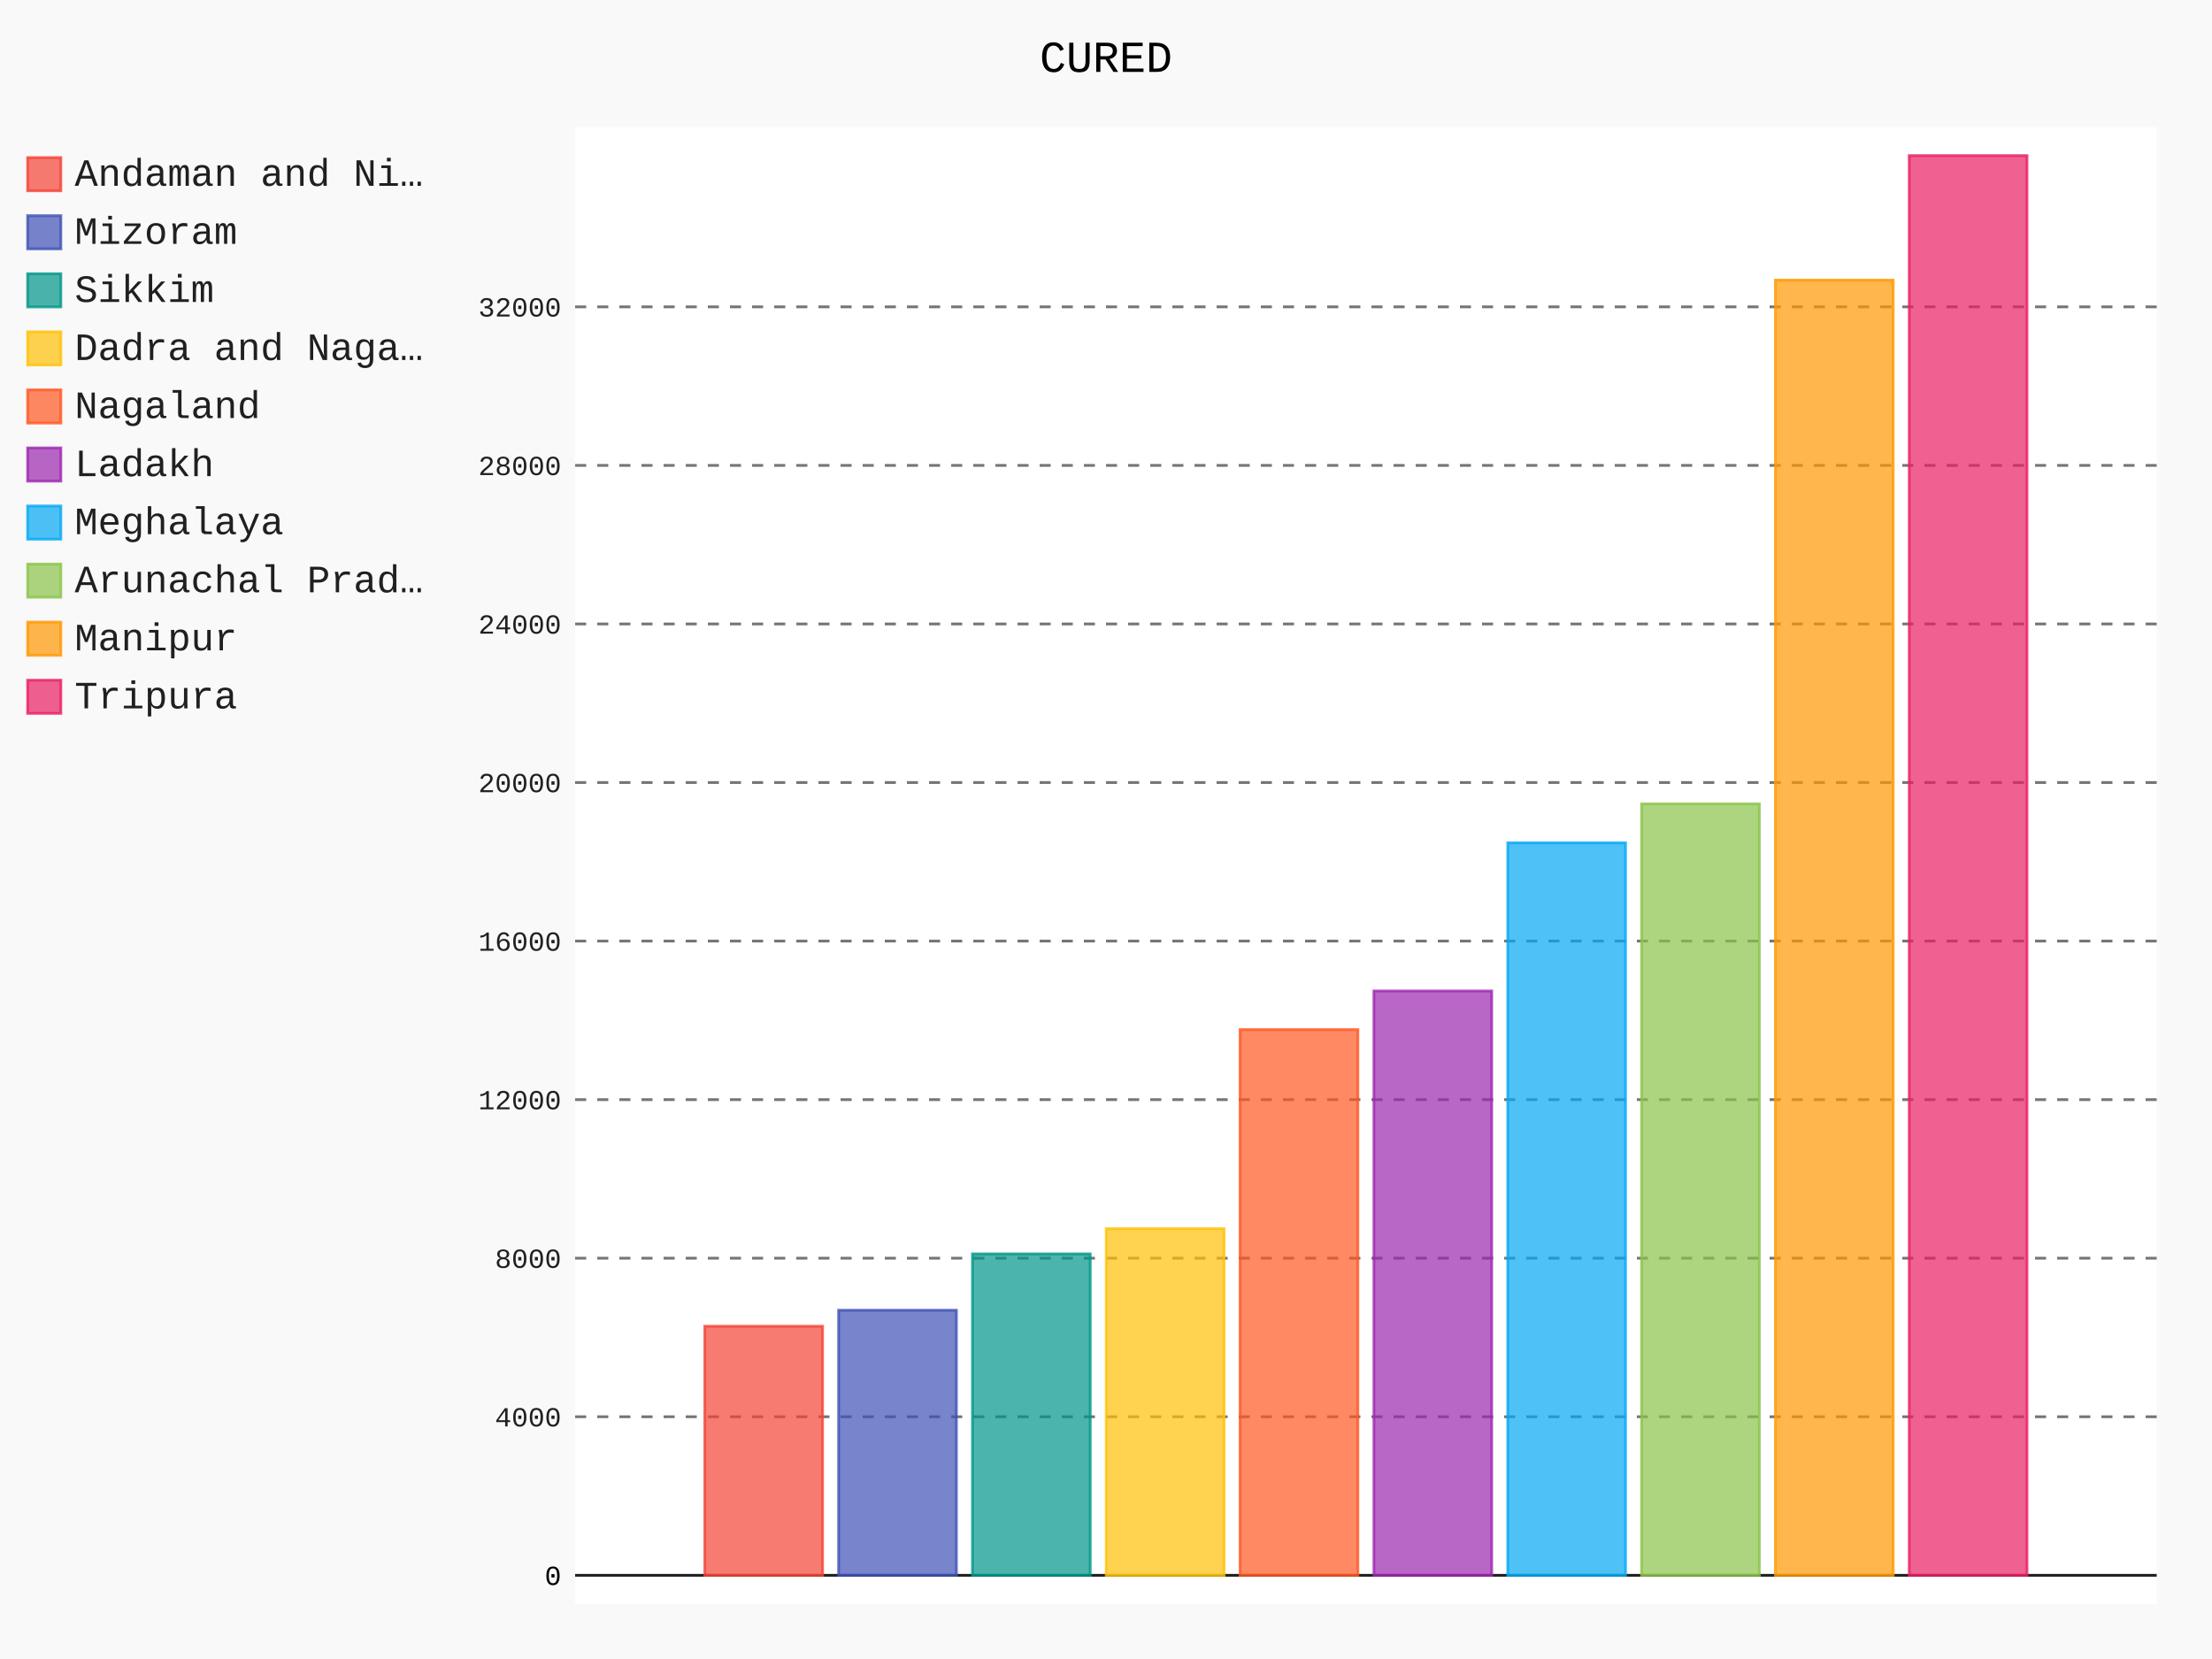
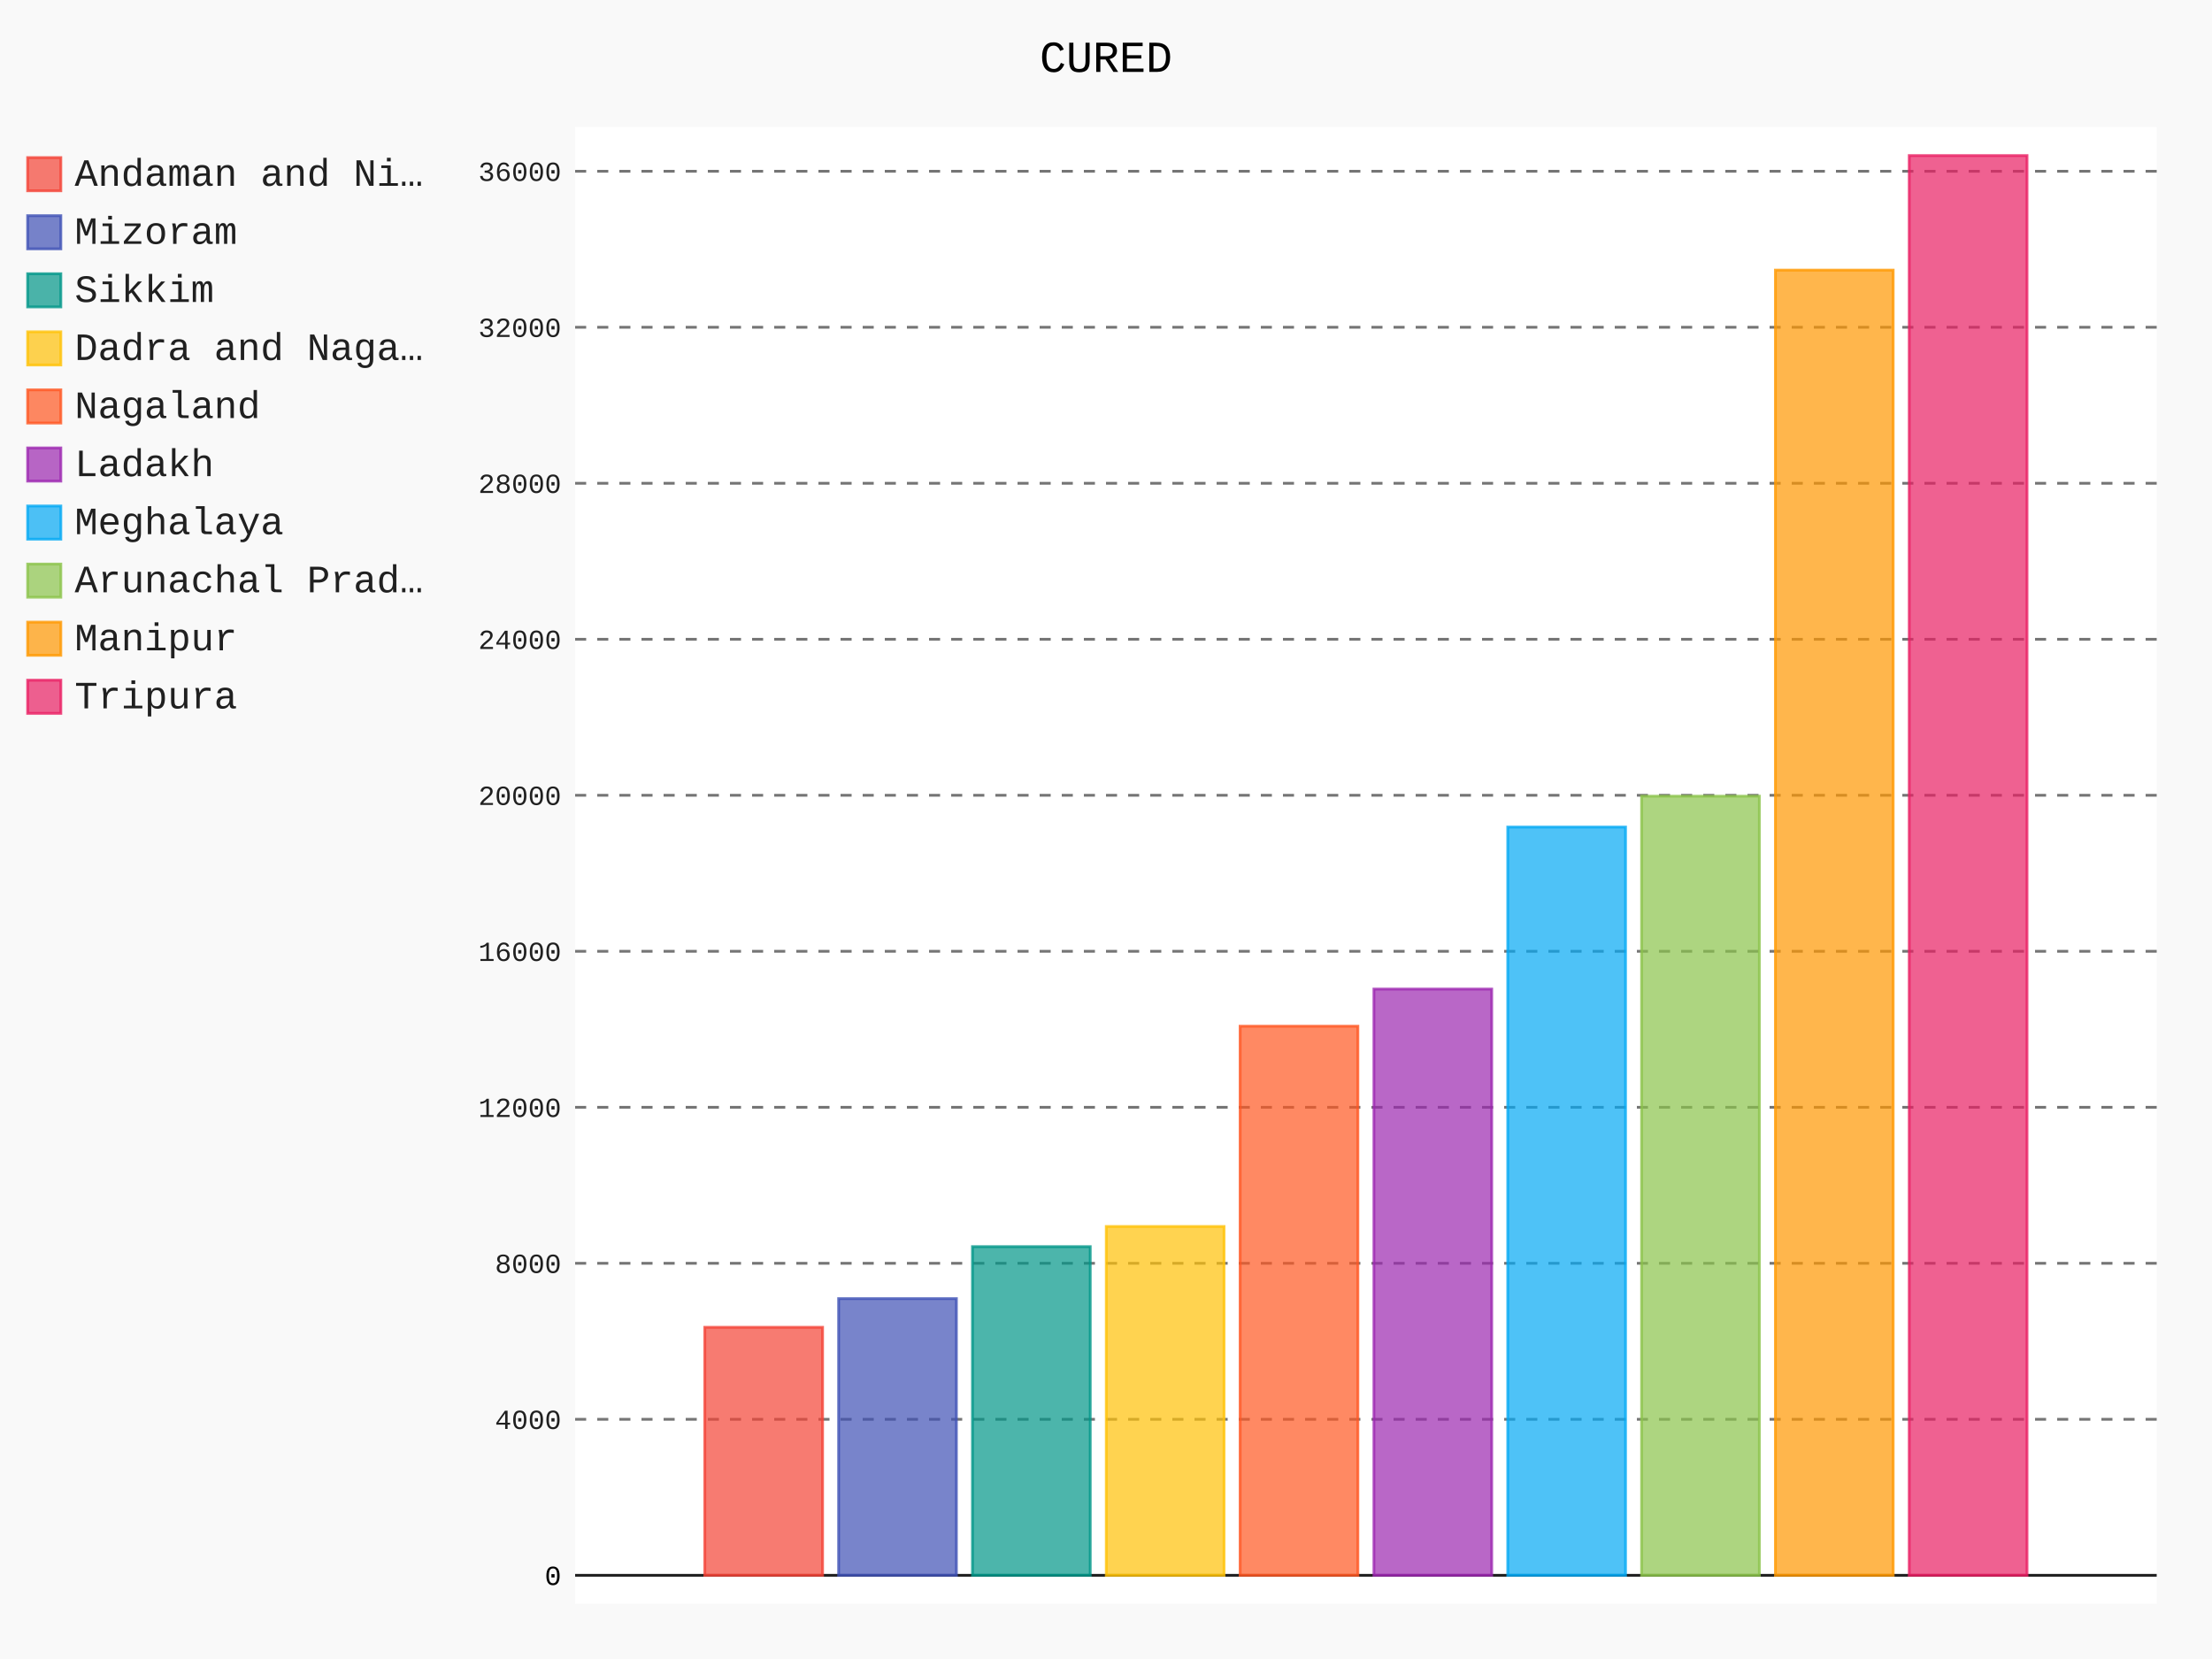
- <svg xmlns="http://www.w3.org/2000/svg" id="chart-f2ba13a1-095a-4c93-a5e2-485712917494" class="pygal-chart" viewBox="0 0 800 600">
+ <svg xmlns="http://www.w3.org/2000/svg" id="chart-d27e9e4a-c416-4007-baa9-213c2814654f" class="pygal-chart" viewBox="0 0 800 600">
  <defs>
-     <style type="text/css">#chart-f2ba13a1-095a-4c93-a5e2-485712917494{-webkit-user-select:none;-webkit-font-smoothing:antialiased;font-family:Consolas,"Liberation Mono",Menlo,Courier,monospace}#chart-f2ba13a1-095a-4c93-a5e2-485712917494 .title{font-family:Consolas,"Liberation Mono",Menlo,Courier,monospace;font-size:16px}#chart-f2ba13a1-095a-4c93-a5e2-485712917494 .legends .legend text{font-family:Consolas,"Liberation Mono",Menlo,Courier,monospace;font-size:14px}#chart-f2ba13a1-095a-4c93-a5e2-485712917494 .axis text{font-family:Consolas,"Liberation Mono",Menlo,Courier,monospace;font-size:10px}#chart-f2ba13a1-095a-4c93-a5e2-485712917494 .axis text.major{font-family:Consolas,"Liberation Mono",Menlo,Courier,monospace;font-size:10px}#chart-f2ba13a1-095a-4c93-a5e2-485712917494 .text-overlay text.value{font-family:Consolas,"Liberation Mono",Menlo,Courier,monospace;font-size:16px}#chart-f2ba13a1-095a-4c93-a5e2-485712917494 .text-overlay text.label{font-family:Consolas,"Liberation Mono",Menlo,Courier,monospace;font-size:10px}#chart-f2ba13a1-095a-4c93-a5e2-485712917494 .tooltip{font-family:Consolas,"Liberation Mono",Menlo,Courier,monospace;font-size:14px}#chart-f2ba13a1-095a-4c93-a5e2-485712917494 text.no_data{font-family:Consolas,"Liberation Mono",Menlo,Courier,monospace;font-size:64px}
- #chart-f2ba13a1-095a-4c93-a5e2-485712917494{background-color:rgba(249,249,249,1)}#chart-f2ba13a1-095a-4c93-a5e2-485712917494 path,#chart-f2ba13a1-095a-4c93-a5e2-485712917494 line,#chart-f2ba13a1-095a-4c93-a5e2-485712917494 rect,#chart-f2ba13a1-095a-4c93-a5e2-485712917494 circle{-webkit-transition:150ms;-moz-transition:150ms;transition:150ms}#chart-f2ba13a1-095a-4c93-a5e2-485712917494 .graph &gt; .background{fill:rgba(249,249,249,1)}#chart-f2ba13a1-095a-4c93-a5e2-485712917494 .plot &gt; .background{fill:rgba(255,255,255,1)}#chart-f2ba13a1-095a-4c93-a5e2-485712917494 .graph{fill:rgba(0,0,0,.87)}#chart-f2ba13a1-095a-4c93-a5e2-485712917494 text.no_data{fill:rgba(0,0,0,1)}#chart-f2ba13a1-095a-4c93-a5e2-485712917494 .title{fill:rgba(0,0,0,1)}#chart-f2ba13a1-095a-4c93-a5e2-485712917494 .legends .legend text{fill:rgba(0,0,0,.87)}#chart-f2ba13a1-095a-4c93-a5e2-485712917494 .legends .legend:hover text{fill:rgba(0,0,0,1)}#chart-f2ba13a1-095a-4c93-a5e2-485712917494 .axis .line{stroke:rgba(0,0,0,1)}#chart-f2ba13a1-095a-4c93-a5e2-485712917494 .axis .guide.line{stroke:rgba(0,0,0,.54)}#chart-f2ba13a1-095a-4c93-a5e2-485712917494 .axis .major.line{stroke:rgba(0,0,0,.87)}#chart-f2ba13a1-095a-4c93-a5e2-485712917494 .axis text.major{fill:rgba(0,0,0,1)}#chart-f2ba13a1-095a-4c93-a5e2-485712917494 .axis.y .guides:hover .guide.line,#chart-f2ba13a1-095a-4c93-a5e2-485712917494 .line-graph .axis.x .guides:hover .guide.line,#chart-f2ba13a1-095a-4c93-a5e2-485712917494 .stackedline-graph .axis.x .guides:hover .guide.line,#chart-f2ba13a1-095a-4c93-a5e2-485712917494 .xy-graph .axis.x .guides:hover .guide.line{stroke:rgba(0,0,0,1)}#chart-f2ba13a1-095a-4c93-a5e2-485712917494 .axis .guides:hover text{fill:rgba(0,0,0,1)}#chart-f2ba13a1-095a-4c93-a5e2-485712917494 .reactive{fill-opacity:.7;stroke-opacity:.8}#chart-f2ba13a1-095a-4c93-a5e2-485712917494 .ci{stroke:rgba(0,0,0,.87)}#chart-f2ba13a1-095a-4c93-a5e2-485712917494 .reactive.active,#chart-f2ba13a1-095a-4c93-a5e2-485712917494 .active .reactive{fill-opacity:.8;stroke-opacity:.9;stroke-width:4}#chart-f2ba13a1-095a-4c93-a5e2-485712917494 .ci .reactive.active{stroke-width:1.5}#chart-f2ba13a1-095a-4c93-a5e2-485712917494 .series text{fill:rgba(0,0,0,1)}#chart-f2ba13a1-095a-4c93-a5e2-485712917494 .tooltip rect{fill:rgba(255,255,255,1);stroke:rgba(0,0,0,1);-webkit-transition:opacity 150ms;-moz-transition:opacity 150ms;transition:opacity 150ms}#chart-f2ba13a1-095a-4c93-a5e2-485712917494 .tooltip .label{fill:rgba(0,0,0,.87)}#chart-f2ba13a1-095a-4c93-a5e2-485712917494 .tooltip .label{fill:rgba(0,0,0,.87)}#chart-f2ba13a1-095a-4c93-a5e2-485712917494 .tooltip .legend{font-size:.8em;fill:rgba(0,0,0,.54)}#chart-f2ba13a1-095a-4c93-a5e2-485712917494 .tooltip .x_label{font-size:.6em;fill:rgba(0,0,0,1)}#chart-f2ba13a1-095a-4c93-a5e2-485712917494 .tooltip .xlink{font-size:.5em;text-decoration:underline}#chart-f2ba13a1-095a-4c93-a5e2-485712917494 .tooltip .value{font-size:1.5em}#chart-f2ba13a1-095a-4c93-a5e2-485712917494 .bound{font-size:.5em}#chart-f2ba13a1-095a-4c93-a5e2-485712917494 .max-value{font-size:.75em;fill:rgba(0,0,0,.54)}#chart-f2ba13a1-095a-4c93-a5e2-485712917494 .map-element{fill:rgba(255,255,255,1);stroke:rgba(0,0,0,.54) !important}#chart-f2ba13a1-095a-4c93-a5e2-485712917494 .map-element .reactive{fill-opacity:inherit;stroke-opacity:inherit}#chart-f2ba13a1-095a-4c93-a5e2-485712917494 .color-0,#chart-f2ba13a1-095a-4c93-a5e2-485712917494 .color-0 a:visited{stroke:#F44336;fill:#F44336}#chart-f2ba13a1-095a-4c93-a5e2-485712917494 .color-1,#chart-f2ba13a1-095a-4c93-a5e2-485712917494 .color-1 a:visited{stroke:#3F51B5;fill:#3F51B5}#chart-f2ba13a1-095a-4c93-a5e2-485712917494 .color-2,#chart-f2ba13a1-095a-4c93-a5e2-485712917494 .color-2 a:visited{stroke:#009688;fill:#009688}#chart-f2ba13a1-095a-4c93-a5e2-485712917494 .color-3,#chart-f2ba13a1-095a-4c93-a5e2-485712917494 .color-3 a:visited{stroke:#FFC107;fill:#FFC107}#chart-f2ba13a1-095a-4c93-a5e2-485712917494 .color-4,#chart-f2ba13a1-095a-4c93-a5e2-485712917494 .color-4 a:visited{stroke:#FF5722;fill:#FF5722}#chart-f2ba13a1-095a-4c93-a5e2-485712917494 .color-5,#chart-f2ba13a1-095a-4c93-a5e2-485712917494 .color-5 a:visited{stroke:#9C27B0;fill:#9C27B0}#chart-f2ba13a1-095a-4c93-a5e2-485712917494 .color-6,#chart-f2ba13a1-095a-4c93-a5e2-485712917494 .color-6 a:visited{stroke:#03A9F4;fill:#03A9F4}#chart-f2ba13a1-095a-4c93-a5e2-485712917494 .color-7,#chart-f2ba13a1-095a-4c93-a5e2-485712917494 .color-7 a:visited{stroke:#8BC34A;fill:#8BC34A}#chart-f2ba13a1-095a-4c93-a5e2-485712917494 .color-8,#chart-f2ba13a1-095a-4c93-a5e2-485712917494 .color-8 a:visited{stroke:#FF9800;fill:#FF9800}#chart-f2ba13a1-095a-4c93-a5e2-485712917494 .color-9,#chart-f2ba13a1-095a-4c93-a5e2-485712917494 .color-9 a:visited{stroke:#E91E63;fill:#E91E63}#chart-f2ba13a1-095a-4c93-a5e2-485712917494 .text-overlay .color-0 text{fill:black}#chart-f2ba13a1-095a-4c93-a5e2-485712917494 .text-overlay .color-1 text{fill:black}#chart-f2ba13a1-095a-4c93-a5e2-485712917494 .text-overlay .color-2 text{fill:black}#chart-f2ba13a1-095a-4c93-a5e2-485712917494 .text-overlay .color-3 text{fill:black}#chart-f2ba13a1-095a-4c93-a5e2-485712917494 .text-overlay .color-4 text{fill:black}#chart-f2ba13a1-095a-4c93-a5e2-485712917494 .text-overlay .color-5 text{fill:black}#chart-f2ba13a1-095a-4c93-a5e2-485712917494 .text-overlay .color-6 text{fill:black}#chart-f2ba13a1-095a-4c93-a5e2-485712917494 .text-overlay .color-7 text{fill:black}#chart-f2ba13a1-095a-4c93-a5e2-485712917494 .text-overlay .color-8 text{fill:black}#chart-f2ba13a1-095a-4c93-a5e2-485712917494 .text-overlay .color-9 text{fill:black}
- #chart-f2ba13a1-095a-4c93-a5e2-485712917494 text.no_data{text-anchor:middle}#chart-f2ba13a1-095a-4c93-a5e2-485712917494 .guide.line{fill:none}#chart-f2ba13a1-095a-4c93-a5e2-485712917494 .centered{text-anchor:middle}#chart-f2ba13a1-095a-4c93-a5e2-485712917494 .title{text-anchor:middle}#chart-f2ba13a1-095a-4c93-a5e2-485712917494 .legends .legend text{fill-opacity:1}#chart-f2ba13a1-095a-4c93-a5e2-485712917494 .axis.x text{text-anchor:middle}#chart-f2ba13a1-095a-4c93-a5e2-485712917494 .axis.x:not(.web) text[transform]{text-anchor:start}#chart-f2ba13a1-095a-4c93-a5e2-485712917494 .axis.x:not(.web) text[transform].backwards{text-anchor:end}#chart-f2ba13a1-095a-4c93-a5e2-485712917494 .axis.y text{text-anchor:end}#chart-f2ba13a1-095a-4c93-a5e2-485712917494 .axis.y text[transform].backwards{text-anchor:start}#chart-f2ba13a1-095a-4c93-a5e2-485712917494 .axis.y2 text{text-anchor:start}#chart-f2ba13a1-095a-4c93-a5e2-485712917494 .axis.y2 text[transform].backwards{text-anchor:end}#chart-f2ba13a1-095a-4c93-a5e2-485712917494 .axis .guide.line{stroke-dasharray:4,4}#chart-f2ba13a1-095a-4c93-a5e2-485712917494 .axis .major.guide.line{stroke-dasharray:6,6}#chart-f2ba13a1-095a-4c93-a5e2-485712917494 .horizontal .axis.y .guide.line,#chart-f2ba13a1-095a-4c93-a5e2-485712917494 .horizontal .axis.y2 .guide.line,#chart-f2ba13a1-095a-4c93-a5e2-485712917494 .vertical .axis.x .guide.line{opacity:0}#chart-f2ba13a1-095a-4c93-a5e2-485712917494 .horizontal .axis.always_show .guide.line,#chart-f2ba13a1-095a-4c93-a5e2-485712917494 .vertical .axis.always_show .guide.line{opacity:1 !important}#chart-f2ba13a1-095a-4c93-a5e2-485712917494 .axis.y .guides:hover .guide.line,#chart-f2ba13a1-095a-4c93-a5e2-485712917494 .axis.y2 .guides:hover .guide.line,#chart-f2ba13a1-095a-4c93-a5e2-485712917494 .axis.x .guides:hover .guide.line{opacity:1}#chart-f2ba13a1-095a-4c93-a5e2-485712917494 .axis .guides:hover text{opacity:1}#chart-f2ba13a1-095a-4c93-a5e2-485712917494 .nofill{fill:none}#chart-f2ba13a1-095a-4c93-a5e2-485712917494 .subtle-fill{fill-opacity:.2}#chart-f2ba13a1-095a-4c93-a5e2-485712917494 .dot{stroke-width:1px;fill-opacity:1}#chart-f2ba13a1-095a-4c93-a5e2-485712917494 .dot.active{stroke-width:5px}#chart-f2ba13a1-095a-4c93-a5e2-485712917494 .dot.negative{fill:transparent}#chart-f2ba13a1-095a-4c93-a5e2-485712917494 text,#chart-f2ba13a1-095a-4c93-a5e2-485712917494 tspan{stroke:none !important}#chart-f2ba13a1-095a-4c93-a5e2-485712917494 .series text.active{opacity:1}#chart-f2ba13a1-095a-4c93-a5e2-485712917494 .tooltip rect{fill-opacity:.95;stroke-width:.5}#chart-f2ba13a1-095a-4c93-a5e2-485712917494 .tooltip text{fill-opacity:1}#chart-f2ba13a1-095a-4c93-a5e2-485712917494 .showable{visibility:hidden}#chart-f2ba13a1-095a-4c93-a5e2-485712917494 .showable.shown{visibility:visible}#chart-f2ba13a1-095a-4c93-a5e2-485712917494 .gauge-background{fill:rgba(229,229,229,1);stroke:none}#chart-f2ba13a1-095a-4c93-a5e2-485712917494 .bg-lines{stroke:rgba(249,249,249,1);stroke-width:2px}</style>
+     <style type="text/css">#chart-d27e9e4a-c416-4007-baa9-213c2814654f{-webkit-user-select:none;-webkit-font-smoothing:antialiased;font-family:Consolas,"Liberation Mono",Menlo,Courier,monospace}#chart-d27e9e4a-c416-4007-baa9-213c2814654f .title{font-family:Consolas,"Liberation Mono",Menlo,Courier,monospace;font-size:16px}#chart-d27e9e4a-c416-4007-baa9-213c2814654f .legends .legend text{font-family:Consolas,"Liberation Mono",Menlo,Courier,monospace;font-size:14px}#chart-d27e9e4a-c416-4007-baa9-213c2814654f .axis text{font-family:Consolas,"Liberation Mono",Menlo,Courier,monospace;font-size:10px}#chart-d27e9e4a-c416-4007-baa9-213c2814654f .axis text.major{font-family:Consolas,"Liberation Mono",Menlo,Courier,monospace;font-size:10px}#chart-d27e9e4a-c416-4007-baa9-213c2814654f .text-overlay text.value{font-family:Consolas,"Liberation Mono",Menlo,Courier,monospace;font-size:16px}#chart-d27e9e4a-c416-4007-baa9-213c2814654f .text-overlay text.label{font-family:Consolas,"Liberation Mono",Menlo,Courier,monospace;font-size:10px}#chart-d27e9e4a-c416-4007-baa9-213c2814654f .tooltip{font-family:Consolas,"Liberation Mono",Menlo,Courier,monospace;font-size:14px}#chart-d27e9e4a-c416-4007-baa9-213c2814654f text.no_data{font-family:Consolas,"Liberation Mono",Menlo,Courier,monospace;font-size:64px}
+ #chart-d27e9e4a-c416-4007-baa9-213c2814654f{background-color:rgba(249,249,249,1)}#chart-d27e9e4a-c416-4007-baa9-213c2814654f path,#chart-d27e9e4a-c416-4007-baa9-213c2814654f line,#chart-d27e9e4a-c416-4007-baa9-213c2814654f rect,#chart-d27e9e4a-c416-4007-baa9-213c2814654f circle{-webkit-transition:150ms;-moz-transition:150ms;transition:150ms}#chart-d27e9e4a-c416-4007-baa9-213c2814654f .graph &gt; .background{fill:rgba(249,249,249,1)}#chart-d27e9e4a-c416-4007-baa9-213c2814654f .plot &gt; .background{fill:rgba(255,255,255,1)}#chart-d27e9e4a-c416-4007-baa9-213c2814654f .graph{fill:rgba(0,0,0,.87)}#chart-d27e9e4a-c416-4007-baa9-213c2814654f text.no_data{fill:rgba(0,0,0,1)}#chart-d27e9e4a-c416-4007-baa9-213c2814654f .title{fill:rgba(0,0,0,1)}#chart-d27e9e4a-c416-4007-baa9-213c2814654f .legends .legend text{fill:rgba(0,0,0,.87)}#chart-d27e9e4a-c416-4007-baa9-213c2814654f .legends .legend:hover text{fill:rgba(0,0,0,1)}#chart-d27e9e4a-c416-4007-baa9-213c2814654f .axis .line{stroke:rgba(0,0,0,1)}#chart-d27e9e4a-c416-4007-baa9-213c2814654f .axis .guide.line{stroke:rgba(0,0,0,.54)}#chart-d27e9e4a-c416-4007-baa9-213c2814654f .axis .major.line{stroke:rgba(0,0,0,.87)}#chart-d27e9e4a-c416-4007-baa9-213c2814654f .axis text.major{fill:rgba(0,0,0,1)}#chart-d27e9e4a-c416-4007-baa9-213c2814654f .axis.y .guides:hover .guide.line,#chart-d27e9e4a-c416-4007-baa9-213c2814654f .line-graph .axis.x .guides:hover .guide.line,#chart-d27e9e4a-c416-4007-baa9-213c2814654f .stackedline-graph .axis.x .guides:hover .guide.line,#chart-d27e9e4a-c416-4007-baa9-213c2814654f .xy-graph .axis.x .guides:hover .guide.line{stroke:rgba(0,0,0,1)}#chart-d27e9e4a-c416-4007-baa9-213c2814654f .axis .guides:hover text{fill:rgba(0,0,0,1)}#chart-d27e9e4a-c416-4007-baa9-213c2814654f .reactive{fill-opacity:.7;stroke-opacity:.8}#chart-d27e9e4a-c416-4007-baa9-213c2814654f .ci{stroke:rgba(0,0,0,.87)}#chart-d27e9e4a-c416-4007-baa9-213c2814654f .reactive.active,#chart-d27e9e4a-c416-4007-baa9-213c2814654f .active .reactive{fill-opacity:.8;stroke-opacity:.9;stroke-width:4}#chart-d27e9e4a-c416-4007-baa9-213c2814654f .ci .reactive.active{stroke-width:1.5}#chart-d27e9e4a-c416-4007-baa9-213c2814654f .series text{fill:rgba(0,0,0,1)}#chart-d27e9e4a-c416-4007-baa9-213c2814654f .tooltip rect{fill:rgba(255,255,255,1);stroke:rgba(0,0,0,1);-webkit-transition:opacity 150ms;-moz-transition:opacity 150ms;transition:opacity 150ms}#chart-d27e9e4a-c416-4007-baa9-213c2814654f .tooltip .label{fill:rgba(0,0,0,.87)}#chart-d27e9e4a-c416-4007-baa9-213c2814654f .tooltip .label{fill:rgba(0,0,0,.87)}#chart-d27e9e4a-c416-4007-baa9-213c2814654f .tooltip .legend{font-size:.8em;fill:rgba(0,0,0,.54)}#chart-d27e9e4a-c416-4007-baa9-213c2814654f .tooltip .x_label{font-size:.6em;fill:rgba(0,0,0,1)}#chart-d27e9e4a-c416-4007-baa9-213c2814654f .tooltip .xlink{font-size:.5em;text-decoration:underline}#chart-d27e9e4a-c416-4007-baa9-213c2814654f .tooltip .value{font-size:1.5em}#chart-d27e9e4a-c416-4007-baa9-213c2814654f .bound{font-size:.5em}#chart-d27e9e4a-c416-4007-baa9-213c2814654f .max-value{font-size:.75em;fill:rgba(0,0,0,.54)}#chart-d27e9e4a-c416-4007-baa9-213c2814654f .map-element{fill:rgba(255,255,255,1);stroke:rgba(0,0,0,.54) !important}#chart-d27e9e4a-c416-4007-baa9-213c2814654f .map-element .reactive{fill-opacity:inherit;stroke-opacity:inherit}#chart-d27e9e4a-c416-4007-baa9-213c2814654f .color-0,#chart-d27e9e4a-c416-4007-baa9-213c2814654f .color-0 a:visited{stroke:#F44336;fill:#F44336}#chart-d27e9e4a-c416-4007-baa9-213c2814654f .color-1,#chart-d27e9e4a-c416-4007-baa9-213c2814654f .color-1 a:visited{stroke:#3F51B5;fill:#3F51B5}#chart-d27e9e4a-c416-4007-baa9-213c2814654f .color-2,#chart-d27e9e4a-c416-4007-baa9-213c2814654f .color-2 a:visited{stroke:#009688;fill:#009688}#chart-d27e9e4a-c416-4007-baa9-213c2814654f .color-3,#chart-d27e9e4a-c416-4007-baa9-213c2814654f .color-3 a:visited{stroke:#FFC107;fill:#FFC107}#chart-d27e9e4a-c416-4007-baa9-213c2814654f .color-4,#chart-d27e9e4a-c416-4007-baa9-213c2814654f .color-4 a:visited{stroke:#FF5722;fill:#FF5722}#chart-d27e9e4a-c416-4007-baa9-213c2814654f .color-5,#chart-d27e9e4a-c416-4007-baa9-213c2814654f .color-5 a:visited{stroke:#9C27B0;fill:#9C27B0}#chart-d27e9e4a-c416-4007-baa9-213c2814654f .color-6,#chart-d27e9e4a-c416-4007-baa9-213c2814654f .color-6 a:visited{stroke:#03A9F4;fill:#03A9F4}#chart-d27e9e4a-c416-4007-baa9-213c2814654f .color-7,#chart-d27e9e4a-c416-4007-baa9-213c2814654f .color-7 a:visited{stroke:#8BC34A;fill:#8BC34A}#chart-d27e9e4a-c416-4007-baa9-213c2814654f .color-8,#chart-d27e9e4a-c416-4007-baa9-213c2814654f .color-8 a:visited{stroke:#FF9800;fill:#FF9800}#chart-d27e9e4a-c416-4007-baa9-213c2814654f .color-9,#chart-d27e9e4a-c416-4007-baa9-213c2814654f .color-9 a:visited{stroke:#E91E63;fill:#E91E63}#chart-d27e9e4a-c416-4007-baa9-213c2814654f .text-overlay .color-0 text{fill:black}#chart-d27e9e4a-c416-4007-baa9-213c2814654f .text-overlay .color-1 text{fill:black}#chart-d27e9e4a-c416-4007-baa9-213c2814654f .text-overlay .color-2 text{fill:black}#chart-d27e9e4a-c416-4007-baa9-213c2814654f .text-overlay .color-3 text{fill:black}#chart-d27e9e4a-c416-4007-baa9-213c2814654f .text-overlay .color-4 text{fill:black}#chart-d27e9e4a-c416-4007-baa9-213c2814654f .text-overlay .color-5 text{fill:black}#chart-d27e9e4a-c416-4007-baa9-213c2814654f .text-overlay .color-6 text{fill:black}#chart-d27e9e4a-c416-4007-baa9-213c2814654f .text-overlay .color-7 text{fill:black}#chart-d27e9e4a-c416-4007-baa9-213c2814654f .text-overlay .color-8 text{fill:black}#chart-d27e9e4a-c416-4007-baa9-213c2814654f .text-overlay .color-9 text{fill:black}
+ #chart-d27e9e4a-c416-4007-baa9-213c2814654f text.no_data{text-anchor:middle}#chart-d27e9e4a-c416-4007-baa9-213c2814654f .guide.line{fill:none}#chart-d27e9e4a-c416-4007-baa9-213c2814654f .centered{text-anchor:middle}#chart-d27e9e4a-c416-4007-baa9-213c2814654f .title{text-anchor:middle}#chart-d27e9e4a-c416-4007-baa9-213c2814654f .legends .legend text{fill-opacity:1}#chart-d27e9e4a-c416-4007-baa9-213c2814654f .axis.x text{text-anchor:middle}#chart-d27e9e4a-c416-4007-baa9-213c2814654f .axis.x:not(.web) text[transform]{text-anchor:start}#chart-d27e9e4a-c416-4007-baa9-213c2814654f .axis.x:not(.web) text[transform].backwards{text-anchor:end}#chart-d27e9e4a-c416-4007-baa9-213c2814654f .axis.y text{text-anchor:end}#chart-d27e9e4a-c416-4007-baa9-213c2814654f .axis.y text[transform].backwards{text-anchor:start}#chart-d27e9e4a-c416-4007-baa9-213c2814654f .axis.y2 text{text-anchor:start}#chart-d27e9e4a-c416-4007-baa9-213c2814654f .axis.y2 text[transform].backwards{text-anchor:end}#chart-d27e9e4a-c416-4007-baa9-213c2814654f .axis .guide.line{stroke-dasharray:4,4}#chart-d27e9e4a-c416-4007-baa9-213c2814654f .axis .major.guide.line{stroke-dasharray:6,6}#chart-d27e9e4a-c416-4007-baa9-213c2814654f .horizontal .axis.y .guide.line,#chart-d27e9e4a-c416-4007-baa9-213c2814654f .horizontal .axis.y2 .guide.line,#chart-d27e9e4a-c416-4007-baa9-213c2814654f .vertical .axis.x .guide.line{opacity:0}#chart-d27e9e4a-c416-4007-baa9-213c2814654f .horizontal .axis.always_show .guide.line,#chart-d27e9e4a-c416-4007-baa9-213c2814654f .vertical .axis.always_show .guide.line{opacity:1 !important}#chart-d27e9e4a-c416-4007-baa9-213c2814654f .axis.y .guides:hover .guide.line,#chart-d27e9e4a-c416-4007-baa9-213c2814654f .axis.y2 .guides:hover .guide.line,#chart-d27e9e4a-c416-4007-baa9-213c2814654f .axis.x .guides:hover .guide.line{opacity:1}#chart-d27e9e4a-c416-4007-baa9-213c2814654f .axis .guides:hover text{opacity:1}#chart-d27e9e4a-c416-4007-baa9-213c2814654f .nofill{fill:none}#chart-d27e9e4a-c416-4007-baa9-213c2814654f .subtle-fill{fill-opacity:.2}#chart-d27e9e4a-c416-4007-baa9-213c2814654f .dot{stroke-width:1px;fill-opacity:1}#chart-d27e9e4a-c416-4007-baa9-213c2814654f .dot.active{stroke-width:5px}#chart-d27e9e4a-c416-4007-baa9-213c2814654f .dot.negative{fill:transparent}#chart-d27e9e4a-c416-4007-baa9-213c2814654f text,#chart-d27e9e4a-c416-4007-baa9-213c2814654f tspan{stroke:none !important}#chart-d27e9e4a-c416-4007-baa9-213c2814654f .series text.active{opacity:1}#chart-d27e9e4a-c416-4007-baa9-213c2814654f .tooltip rect{fill-opacity:.95;stroke-width:.5}#chart-d27e9e4a-c416-4007-baa9-213c2814654f .tooltip text{fill-opacity:1}#chart-d27e9e4a-c416-4007-baa9-213c2814654f .showable{visibility:hidden}#chart-d27e9e4a-c416-4007-baa9-213c2814654f .showable.shown{visibility:visible}#chart-d27e9e4a-c416-4007-baa9-213c2814654f .gauge-background{fill:rgba(229,229,229,1);stroke:none}#chart-d27e9e4a-c416-4007-baa9-213c2814654f .bg-lines{stroke:rgba(249,249,249,1);stroke-width:2px}</style>
  </defs>
  <g class="graph bar-graph vertical">
    <rect x="0" y="0" width="800" height="600" class="background" />
    <g transform="translate(208, 46)" class="plot">
      <rect x="0" y="0" width="572.0" height="534" class="background" />
      <g class="axis y always_show">
        <g class="guides">
          <path d="M0 523.731 h572" class="axis major line" />
          <text x="-5" y="527.231" class="major">0</text>
        </g>
        <g class="guides">
-           <path d="M0 466.386 h572" class="guide line" />
-           <text x="-5" y="469.886" class="">4000</text>
-         </g>
-         <g class="guides">
-           <path d="M0 409.042 h572" class="guide line" />
-           <text x="-5" y="412.542" class="">8000</text>
-         </g>
-         <g class="guides">
-           <path d="M0 351.698 h572" class="guide line" />
-           <text x="-5" y="355.198" class="">12000</text>
-         </g>
-         <g class="guides">
-           <path d="M0 294.353 h572" class="guide line" />
-           <text x="-5" y="297.853" class="">16000</text>
-         </g>
-         <g class="guides">
-           <path d="M0 237.009 h572" class="guide line" />
-           <text x="-5" y="240.509" class="">20000</text>
-         </g>
-         <g class="guides">
-           <path d="M0 179.665 h572" class="guide line" />
-           <text x="-5" y="183.165" class="">24000</text>
-         </g>
-         <g class="guides">
-           <path d="M0 122.32 h572" class="guide line" />
-           <text x="-5" y="125.82" class="">28000</text>
-         </g>
-         <g class="guides">
-           <path d="M0 64.976 h572" class="guide line" />
-           <text x="-5" y="68.476" class="">32000</text>
+           <path d="M0 467.31 h572" class="guide line" />
+           <text x="-5" y="470.81" class="">4000</text>
+         </g>
+         <g class="guides">
+           <path d="M0 410.888 h572" class="guide line" />
+           <text x="-5" y="414.388" class="">8000</text>
+         </g>
+         <g class="guides">
+           <path d="M0 354.467 h572" class="guide line" />
+           <text x="-5" y="357.967" class="">12000</text>
+         </g>
+         <g class="guides">
+           <path d="M0 298.046 h572" class="guide line" />
+           <text x="-5" y="301.546" class="">16000</text>
+         </g>
+         <g class="guides">
+           <path d="M0 241.625 h572" class="guide line" />
+           <text x="-5" y="245.125" class="">20000</text>
+         </g>
+         <g class="guides">
+           <path d="M0 185.203 h572" class="guide line" />
+           <text x="-5" y="188.703" class="">24000</text>
+         </g>
+         <g class="guides">
+           <path d="M0 128.782 h572" class="guide line" />
+           <text x="-5" y="132.282" class="">28000</text>
+         </g>
+         <g class="guides">
+           <path d="M0 72.361 h572" class="guide line" />
+           <text x="-5" y="75.861" class="">32000</text>
+         </g>
+         <g class="guides">
+           <path d="M0 15.94 h572" class="guide line" />
+           <text x="-5" y="19.44" class="">36000</text>
        </g>
      </g>
      <g class="series serie-0 color-0">
        <g class="bars">
          <g class="bar">
-             <rect x="46.904" y="433.657" rx="0" ry="0" width="42.592" height="90.074" class="rect reactive tooltip-trigger" />
+             <rect x="46.904" y="434.035" rx="0" ry="0" width="42.592" height="89.696" class="rect reactive tooltip-trigger" />
          </g>
        </g>
      </g>
      <g class="series serie-1 color-1">
        <g class="bars">
          <g class="bar">
-             <rect x="95.304" y="427.865" rx="0" ry="0" width="42.592" height="95.865" class="rect reactive tooltip-trigger" />
+             <rect x="95.304" y="423.668" rx="0" ry="0" width="42.592" height="100.063" class="rect reactive tooltip-trigger" />
          </g>
        </g>
      </g>
      <g class="series serie-2 color-2">
        <g class="bars">
          <g class="bar">
-             <rect x="143.704" y="407.479" rx="0" ry="0" width="42.592" height="116.251" class="rect reactive tooltip-trigger" />
+             <rect x="143.704" y="404.865" rx="0" ry="0" width="42.592" height="118.865" class="rect reactive tooltip-trigger" />
          </g>
        </g>
      </g>
      <g class="series serie-3 color-3">
        <g class="bars">
          <g class="bar">
-             <rect x="192.104" y="398.362" rx="0" ry="0" width="42.592" height="125.369" class="rect reactive tooltip-trigger" />
+             <rect x="192.104" y="397.573" rx="0" ry="0" width="42.592" height="126.158" class="rect reactive tooltip-trigger" />
          </g>
        </g>
      </g>
      <g class="series serie-4 color-4">
        <g class="bars">
          <g class="bar">
-             <rect x="240.504" y="326.366" rx="0" ry="0" width="42.592" height="197.365" class="rect reactive tooltip-trigger" />
+             <rect x="240.504" y="325.142" rx="0" ry="0" width="42.592" height="198.589" class="rect reactive tooltip-trigger" />
          </g>
        </g>
      </g>
      <g class="series serie-5 color-5">
        <g class="bars">
          <g class="bar">
-             <rect x="288.904" y="312.402" rx="0" ry="0" width="42.592" height="211.328" class="rect reactive tooltip-trigger" />
+             <rect x="288.904" y="311.714" rx="0" ry="0" width="42.592" height="212.017" class="rect reactive tooltip-trigger" />
          </g>
        </g>
      </g>
      <g class="series serie-6 color-6">
        <g class="bars">
          <g class="bar">
-             <rect x="337.304" y="258.828" rx="0" ry="0" width="42.592" height="264.902" class="rect reactive tooltip-trigger" />
+             <rect x="337.304" y="253.12" rx="0" ry="0" width="42.592" height="270.61" class="rect reactive tooltip-trigger" />
          </g>
        </g>
      </g>
      <g class="series serie-7 color-7">
        <g class="bars">
          <g class="bar">
-             <rect x="385.704" y="244.736" rx="0" ry="0" width="42.592" height="278.995" class="rect reactive tooltip-trigger" />
+             <rect x="385.704" y="241.949" rx="0" ry="0" width="42.592" height="281.782" class="rect reactive tooltip-trigger" />
          </g>
        </g>
      </g>
      <g class="series serie-8 color-8">
        <g class="bars">
          <g class="bar">
-             <rect x="434.104" y="55.313" rx="0" ry="0" width="42.592" height="468.418" class="rect reactive tooltip-trigger" />
+             <rect x="434.104" y="51.682" rx="0" ry="0" width="42.592" height="472.048" class="rect reactive tooltip-trigger" />
          </g>
        </g>
      </g>
      <g class="series serie-9 color-9">
        <g class="bars">
          <g class="bar">
            <rect x="482.504" y="10.269" rx="0" ry="0" width="42.592" height="513.462" class="rect reactive tooltip-trigger" />
          </g>
        </g>
      </g>
    </g>
    <g class="titles">
      <text x="400.0" y="26" class="title plot_title">CURED</text>
    </g>
    <g transform="translate(208, 46)" class="plot overlay">
      <g class="series serie-0 color-0" />
      <g class="series serie-1 color-1" />
      <g class="series serie-2 color-2" />
      <g class="series serie-3 color-3" />
      <g class="series serie-4 color-4" />
      <g class="series serie-5 color-5" />
      <g class="series serie-6 color-6" />
      <g class="series serie-7 color-7" />
      <g class="series serie-8 color-8" />
      <g class="series serie-9 color-9" />
    </g>
    <g transform="translate(208, 46)" class="plot text-overlay">
      <g class="series serie-0 color-0" />
      <g class="series serie-1 color-1" />
      <g class="series serie-2 color-2" />
      <g class="series serie-3 color-3" />
      <g class="series serie-4 color-4" />
      <g class="series serie-5 color-5" />
      <g class="series serie-6 color-6" />
      <g class="series serie-7 color-7" />
      <g class="series serie-8 color-8" />
      <g class="series serie-9 color-9" />
    </g>
    <g transform="translate(208, 46)" class="plot tooltip-overlay">
      <g transform="translate(0 0)" style="opacity: 0" class="tooltip">
        <rect rx="0" ry="0" width="0" height="0" class="tooltip-box" />
        <g class="text" />
      </g>
    </g>
    <g transform="translate(10, 56)" class="legends">
      <g id="activate-serie-0" class="legend reactive activate-serie">
        <rect x="0.0" y="1.0" width="12" height="12" class="color-0 reactive" />
        <text x="17.0" y="11.2">Andaman and Ni…</text>
      </g>
      <g id="activate-serie-1" class="legend reactive activate-serie">
        <rect x="0.0" y="22.0" width="12" height="12" class="color-1 reactive" />
        <text x="17.0" y="32.2">Mizoram</text>
      </g>
      <g id="activate-serie-2" class="legend reactive activate-serie">
        <rect x="0.0" y="43.0" width="12" height="12" class="color-2 reactive" />
        <text x="17.0" y="53.2">Sikkim</text>
      </g>
      <g id="activate-serie-3" class="legend reactive activate-serie">
        <rect x="0.0" y="64.0" width="12" height="12" class="color-3 reactive" />
        <text x="17.0" y="74.2">Dadra and Naga…</text>
      </g>
      <g id="activate-serie-4" class="legend reactive activate-serie">
        <rect x="0.0" y="85.0" width="12" height="12" class="color-4 reactive" />
        <text x="17.0" y="95.2">Nagaland</text>
      </g>
      <g id="activate-serie-5" class="legend reactive activate-serie">
        <rect x="0.0" y="106.0" width="12" height="12" class="color-5 reactive" />
        <text x="17.0" y="116.2">Ladakh</text>
      </g>
      <g id="activate-serie-6" class="legend reactive activate-serie">
        <rect x="0.0" y="127.0" width="12" height="12" class="color-6 reactive" />
        <text x="17.0" y="137.2">Meghalaya</text>
      </g>
      <g id="activate-serie-7" class="legend reactive activate-serie">
        <rect x="0.0" y="148.0" width="12" height="12" class="color-7 reactive" />
        <text x="17.0" y="158.2">Arunachal Prad…</text>
      </g>
      <g id="activate-serie-8" class="legend reactive activate-serie">
        <rect x="0.0" y="169.0" width="12" height="12" class="color-8 reactive" />
        <text x="17.0" y="179.2">Manipur</text>
      </g>
      <g id="activate-serie-9" class="legend reactive activate-serie">
        <rect x="0.0" y="190.0" width="12" height="12" class="color-9 reactive" />
        <text x="17.0" y="200.2">Tripura</text>
      </g>
    </g>
    <g transform="translate(790, 56)" class="legends" />
  </g>
</svg>
